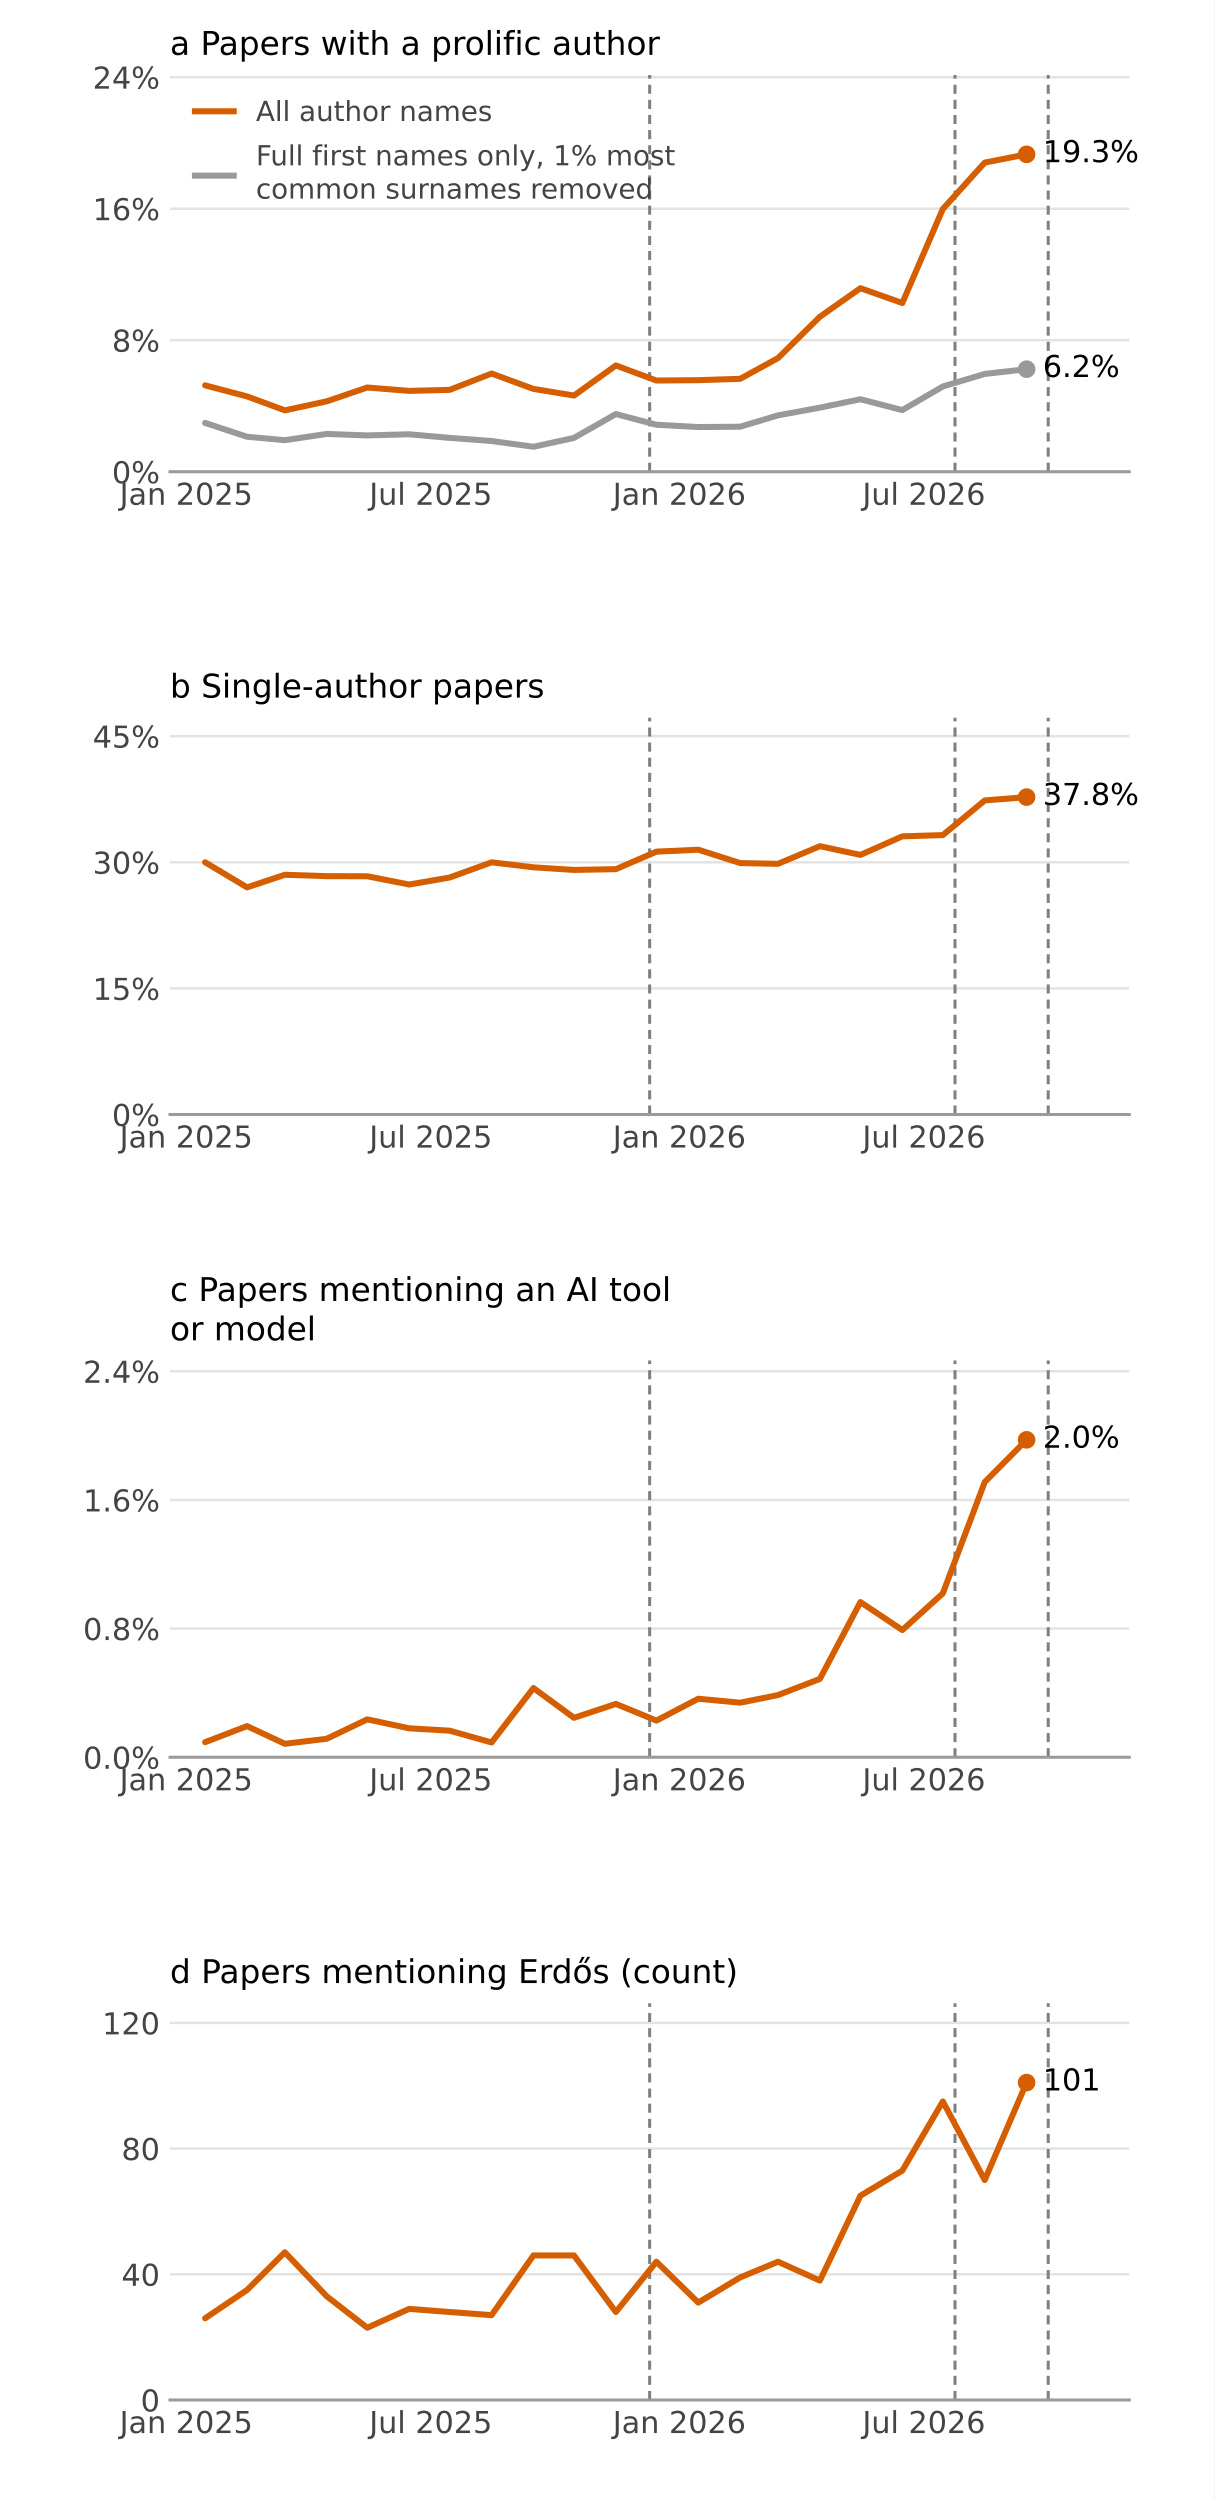
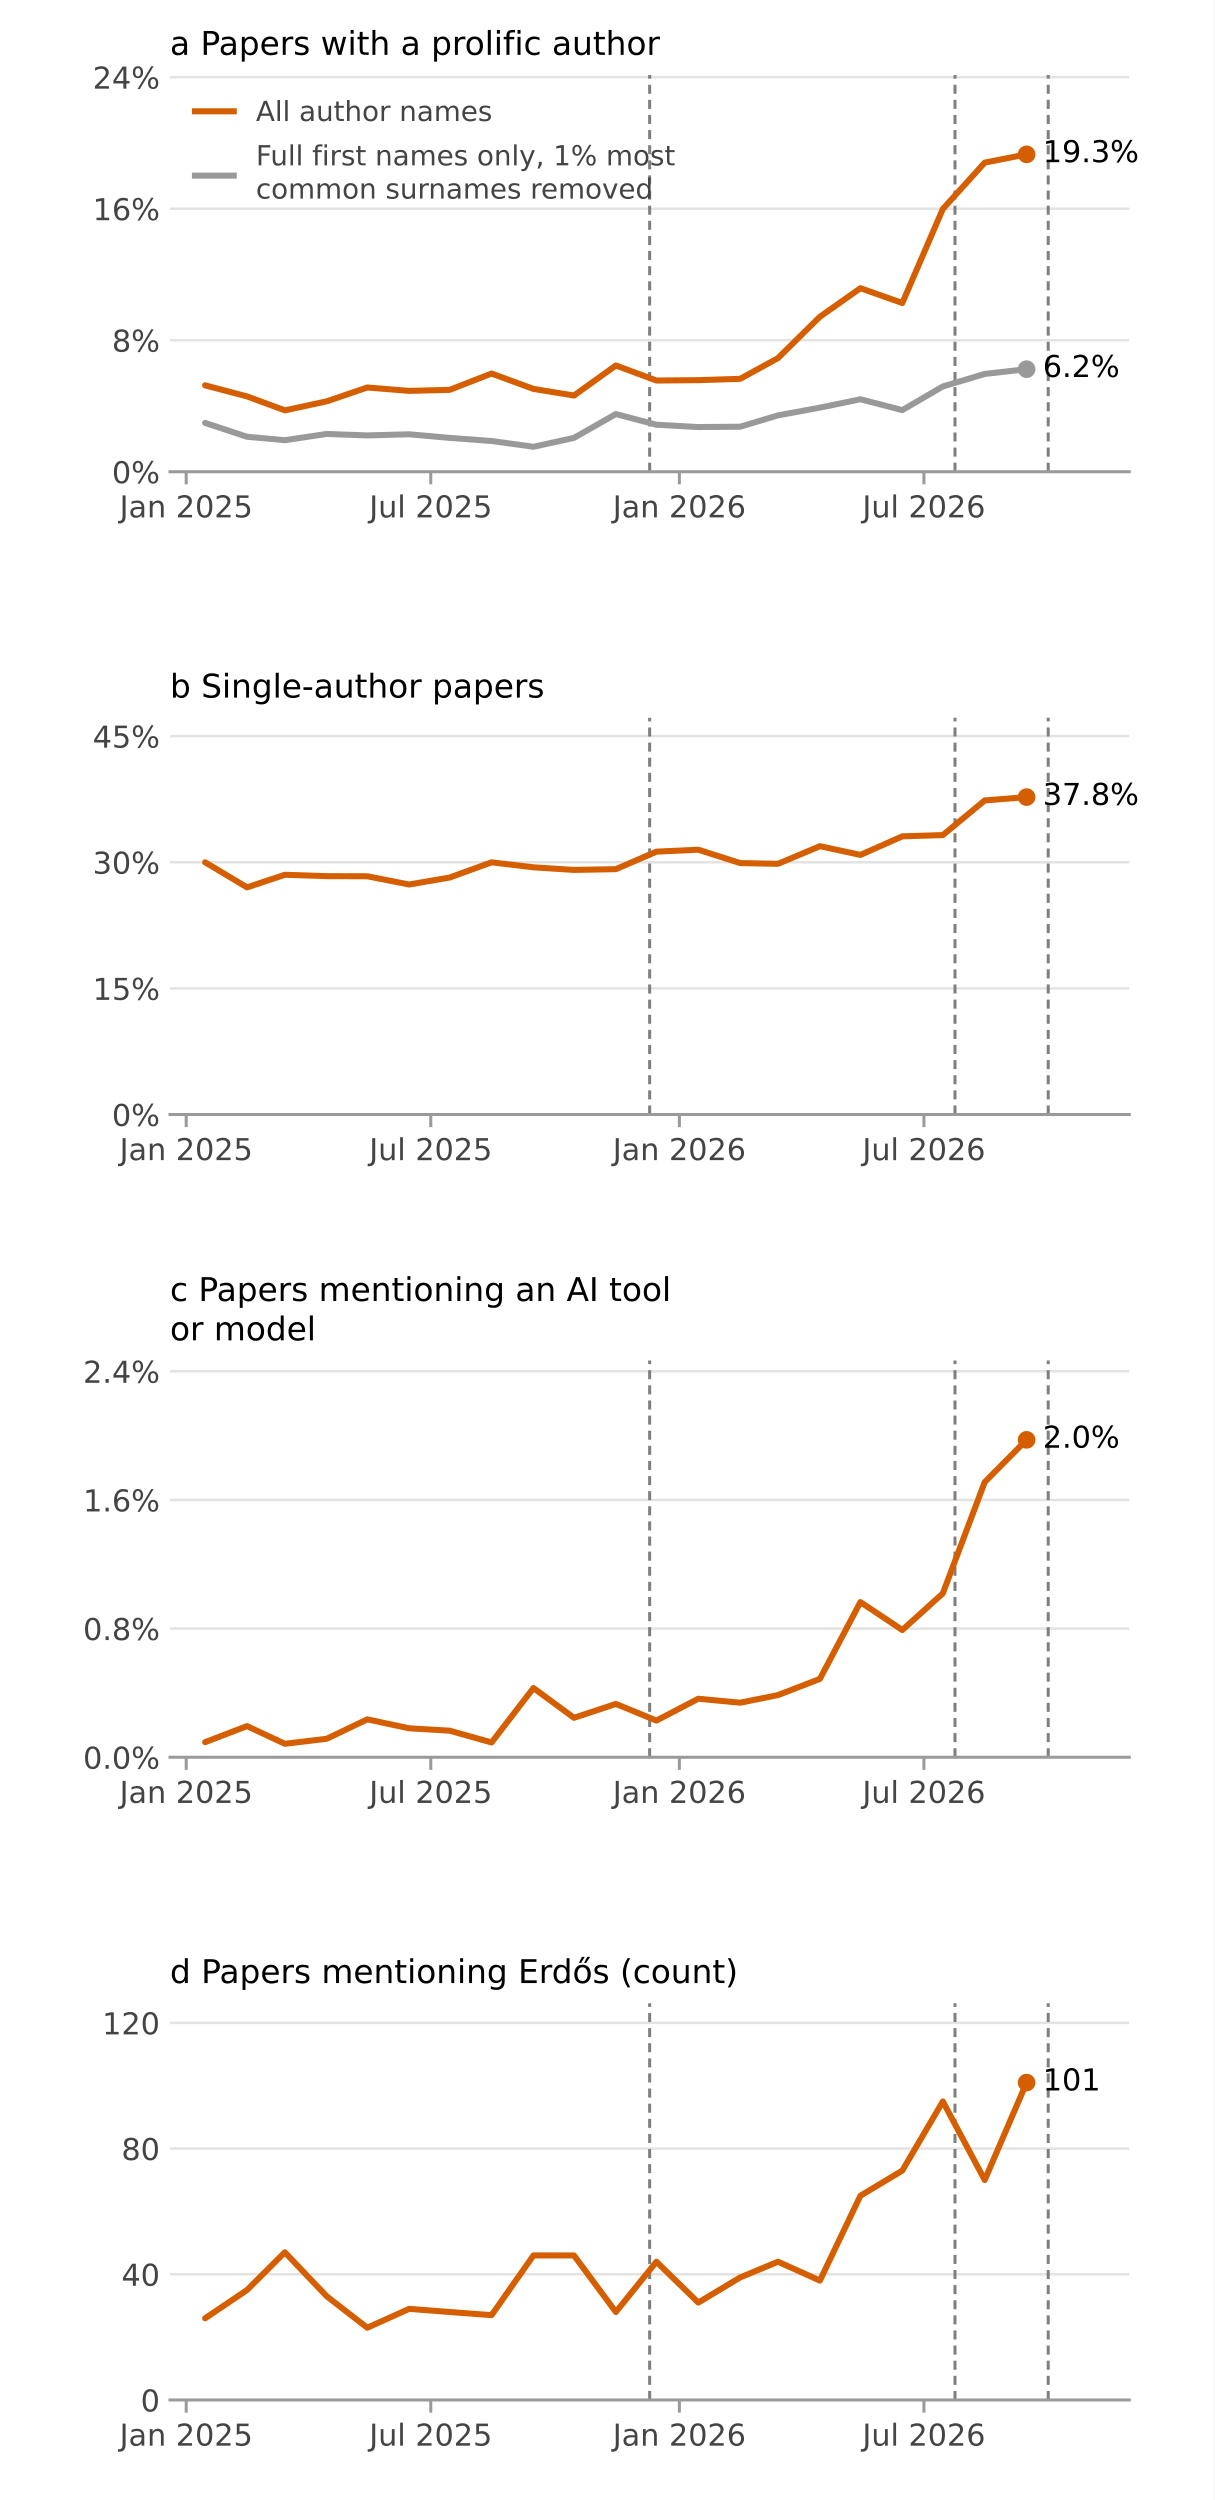
<svg xmlns="http://www.w3.org/2000/svg" xmlns:xlink="http://www.w3.org/1999/xlink" width="240.945pt" height="496.063pt" viewBox="0 0 240.945 496.063" version="1.1">
  <defs>
    <style type="text/css">*{stroke-linejoin: round; stroke-linecap: butt}</style>
  </defs>
  <g id="figure_1">
    <g id="patch_1">
      <path d="M 0 496.063  L 240.945 496.063  L 240.945 0  L 0 0  z " style="fill: #ffffff" />
    </g>
    <g id="axes_1">
      <g id="patch_2">
        <path d="M 33.732 93.609  L 224.079 93.609  L 224.079 14.882  L 33.732 14.882  z " style="fill: #ffffff" />
      </g>
      <g id="matplotlib.axis_1">
        <g id="xtick_1">
-           <g id="line2d_1" />
+           <g id="line2d_1">
+             <defs>
+               <path id="mb3cdf3fac0" d="M 0 0  L 0 2.5  " style="stroke: #9a9a9a; stroke-width: 0.6" />
+             </defs>
+             <g>
+               <use xlink:href="#mb3cdf3fac0" x="36.949" y="93.609" style="fill: #9a9a9a; stroke: #9a9a9a; stroke-width: 0.6" />
+             </g>
+           </g>
          <g id="text_1">
-             <text style="font-size: 6px; font-family: 'DejaVu Sans'; text-anchor: middle; fill: #444444" x="36.949" y="100.167" transform="rotate(-0 36.94941 100.1672)">Jan 2025</text>
+             <text style="font-size: 6px; font-family: 'DejaVu Sans'; text-anchor: middle; fill: #444444" x="36.949" y="102.667" transform="rotate(-0 36.94941 102.6672)">Jan 2025</text>
          </g>
        </g>
        <g id="xtick_2">
-           <g id="line2d_2" />
+           <g id="line2d_2">
+             <g>
+               <use xlink:href="#mb3cdf3fac0" x="85.474" y="93.609" style="fill: #9a9a9a; stroke: #9a9a9a; stroke-width: 0.6" />
+             </g>
+           </g>
          <g id="text_2">
-             <text style="font-size: 6px; font-family: 'DejaVu Sans'; text-anchor: middle; fill: #444444" x="85.474" y="100.168" transform="rotate(-0 85.47435 100.1677)">Jul 2025</text>
+             <text style="font-size: 6px; font-family: 'DejaVu Sans'; text-anchor: middle; fill: #444444" x="85.474" y="102.668" transform="rotate(-0 85.47435 102.6677)">Jul 2025</text>
          </g>
        </g>
        <g id="xtick_3">
-           <g id="line2d_3" />
+           <g id="line2d_3">
+             <g>
+               <use xlink:href="#mb3cdf3fac0" x="134.804" y="93.609" style="fill: #9a9a9a; stroke: #9a9a9a; stroke-width: 0.6" />
+             </g>
+           </g>
          <g id="text_3">
-             <text style="font-size: 6px; font-family: 'DejaVu Sans'; text-anchor: middle; fill: #444444" x="134.804" y="100.167" transform="rotate(-0 134.8036 100.1672)">Jan 2026</text>
+             <text style="font-size: 6px; font-family: 'DejaVu Sans'; text-anchor: middle; fill: #444444" x="134.804" y="102.667" transform="rotate(-0 134.8036 102.6672)">Jan 2026</text>
          </g>
        </g>
        <g id="xtick_4">
-           <g id="line2d_4" />
+           <g id="line2d_4">
+             <g>
+               <use xlink:href="#mb3cdf3fac0" x="183.329" y="93.609" style="fill: #9a9a9a; stroke: #9a9a9a; stroke-width: 0.6" />
+             </g>
+           </g>
          <g id="text_4">
-             <text style="font-size: 6px; font-family: 'DejaVu Sans'; text-anchor: middle; fill: #444444" x="183.329" y="100.168" transform="rotate(-0 183.3285 100.1677)">Jul 2026</text>
+             <text style="font-size: 6px; font-family: 'DejaVu Sans'; text-anchor: middle; fill: #444444" x="183.329" y="102.668" transform="rotate(-0 183.3285 102.6677)">Jul 2026</text>
          </g>
        </g>
      </g>
      <g id="matplotlib.axis_2">
        <g id="ytick_1">
          <g id="line2d_5">
-             <path d="M 33.732 93.609  L 224.079 93.609  " clip-path="url(#p99b14e785d)" style="fill: none; stroke: #e3e3e3; stroke-width: 0.5; stroke-linecap: square" />
+             <path d="M 33.732 93.609  L 224.079 93.609  " clip-path="url(#p785593cf96)" style="fill: none; stroke: #e3e3e3; stroke-width: 0.5; stroke-linecap: square" />
          </g>
          <g id="line2d_6" />
          <g id="text_5">
            <text style="font-size: 6px; font-family: 'DejaVu Sans'; text-anchor: end; fill: #444444" x="31.732" y="95.888" transform="rotate(-0 31.73228 95.88791)">0%</text>
          </g>
        </g>
        <g id="ytick_2">
          <g id="line2d_7">
-             <path d="M 33.732 67.511  L 224.079 67.511  " clip-path="url(#p99b14e785d)" style="fill: none; stroke: #e3e3e3; stroke-width: 0.5; stroke-linecap: square" />
+             <path d="M 33.732 67.511  L 224.079 67.511  " clip-path="url(#p785593cf96)" style="fill: none; stroke: #e3e3e3; stroke-width: 0.5; stroke-linecap: square" />
          </g>
          <g id="line2d_8" />
          <g id="text_6">
            <text style="font-size: 6px; font-family: 'DejaVu Sans'; text-anchor: end; fill: #444444" x="31.732" y="69.79" transform="rotate(-0 31.73228 69.79005)">8%</text>
          </g>
        </g>
        <g id="ytick_3">
          <g id="line2d_9">
-             <path d="M 33.732 41.413  L 224.079 41.413  " clip-path="url(#p99b14e785d)" style="fill: none; stroke: #e3e3e3; stroke-width: 0.5; stroke-linecap: square" />
+             <path d="M 33.732 41.413  L 224.079 41.413  " clip-path="url(#p785593cf96)" style="fill: none; stroke: #e3e3e3; stroke-width: 0.5; stroke-linecap: square" />
          </g>
          <g id="line2d_10" />
          <g id="text_7">
            <text style="font-size: 6px; font-family: 'DejaVu Sans'; text-anchor: end; fill: #444444" x="31.732" y="43.692" transform="rotate(-0 31.73228 43.69219)">16%</text>
          </g>
        </g>
        <g id="ytick_4">
          <g id="line2d_11">
-             <path d="M 33.732 15.315  L 224.079 15.315  " clip-path="url(#p99b14e785d)" style="fill: none; stroke: #e3e3e3; stroke-width: 0.5; stroke-linecap: square" />
+             <path d="M 33.732 15.315  L 224.079 15.315  " clip-path="url(#p785593cf96)" style="fill: none; stroke: #e3e3e3; stroke-width: 0.5; stroke-linecap: square" />
          </g>
          <g id="line2d_12" />
          <g id="text_8">
            <text style="font-size: 6px; font-family: 'DejaVu Sans'; text-anchor: end; fill: #444444" x="31.732" y="17.594" transform="rotate(-0 31.73228 17.59433)">24%</text>
          </g>
        </g>
      </g>
      <g id="line2d_13">
-         <path d="M 128.906 93.609  L 128.906 14.882  " clip-path="url(#p99b14e785d)" style="fill: none; stroke-dasharray: 1.8,1.2; stroke-dashoffset: 0; stroke: #7f7f7f; stroke-width: 0.6" />
+         <path d="M 128.906 93.609  L 128.906 14.882  " clip-path="url(#p785593cf96)" style="fill: none; stroke-dasharray: 1.8,1.2; stroke-dashoffset: 0; stroke: #7f7f7f; stroke-width: 0.6" />
      </g>
      <g id="line2d_14">
-         <path d="M 189.495 93.609  L 189.495 14.882  " clip-path="url(#p99b14e785d)" style="fill: none; stroke-dasharray: 1.8,1.2; stroke-dashoffset: 0; stroke: #7f7f7f; stroke-width: 0.6" />
+         <path d="M 189.495 93.609  L 189.495 14.882  " clip-path="url(#p785593cf96)" style="fill: none; stroke-dasharray: 1.8,1.2; stroke-dashoffset: 0; stroke: #7f7f7f; stroke-width: 0.6" />
      </g>
      <g id="line2d_15">
-         <path d="M 207.993 93.609  L 207.993 14.882  " clip-path="url(#p99b14e785d)" style="fill: none; stroke-dasharray: 1.8,1.2; stroke-dashoffset: 0; stroke: #7f7f7f; stroke-width: 0.6" />
+         <path d="M 207.993 93.609  L 207.993 14.882  " clip-path="url(#p785593cf96)" style="fill: none; stroke-dasharray: 1.8,1.2; stroke-dashoffset: 0; stroke: #7f7f7f; stroke-width: 0.6" />
      </g>
      <g id="patch_3">
        <path d="M 33.732 93.609  L 224.079 93.609  " style="fill: none; stroke: #9a9a9a; stroke-width: 0.6; stroke-linejoin: miter; stroke-linecap: square" />
      </g>
      <g id="line2d_16">
-         <path d="M 40.703 76.466  L 49.014 78.656  L 56.52 81.425  L 64.831 79.633  L 72.874 76.889  L 81.185 77.562  L 89.228 77.356  L 97.539 74.119  L 105.849 77.169  L 113.892 78.486  L 122.203 72.515  L 130.246 75.508  L 138.557 75.434  L 146.868 75.168  L 154.374 71.054  L 162.685 62.854  L 170.728 57.187  L 179.039 60.126  L 187.082 41.465  L 195.393 32.266  L 203.704 30.627  " clip-path="url(#p99b14e785d)" style="fill: none; stroke: #d55e00; stroke-width: 1.2; stroke-linecap: round" />
+         <path d="M 40.703 76.466  L 49.014 78.656  L 56.52 81.425  L 64.831 79.633  L 72.874 76.889  L 81.185 77.562  L 89.228 77.356  L 97.539 74.119  L 105.849 77.169  L 113.892 78.486  L 122.203 72.515  L 130.246 75.508  L 138.557 75.434  L 146.868 75.168  L 154.374 71.054  L 162.685 62.854  L 170.728 57.187  L 179.039 60.126  L 187.082 41.465  L 195.393 32.266  L 203.704 30.627  " clip-path="url(#p785593cf96)" style="fill: none; stroke: #d55e00; stroke-width: 1.2; stroke-linecap: round" />
      </g>
      <g id="text_9">
        <text style="font-size: 6px; font-family: 'DejaVu Sans'; text-anchor: start" x="206.921" y="32.186" transform="rotate(-0 206.9207 32.18583)">19.3%</text>
      </g>
      <g id="line2d_17">
-         <path d="M 40.703 83.92  L 49.014 86.66  L 56.52 87.345  L 64.831 86.105  L 72.874 86.399  L 81.185 86.171  L 89.228 86.888  L 97.539 87.508  L 105.849 88.65  L 113.892 86.888  L 122.203 82.158  L 130.246 84.279  L 138.557 84.735  L 146.868 84.67  L 154.374 82.419  L 162.685 80.886  L 170.728 79.222  L 179.039 81.375  L 187.082 76.678  L 195.393 74.198  L 203.704 73.252  " clip-path="url(#p99b14e785d)" style="fill: none; stroke: #999999; stroke-width: 1.2; stroke-linecap: round" />
+         <path d="M 40.703 83.92  L 49.014 86.66  L 56.52 87.345  L 64.831 86.105  L 72.874 86.399  L 81.185 86.171  L 89.228 86.888  L 97.539 87.508  L 105.849 88.65  L 113.892 86.888  L 122.203 82.158  L 130.246 84.279  L 138.557 84.735  L 146.868 84.67  L 154.374 82.419  L 162.685 80.886  L 170.728 79.222  L 179.039 81.375  L 187.082 76.678  L 195.393 74.198  L 203.704 73.252  " clip-path="url(#p785593cf96)" style="fill: none; stroke: #999999; stroke-width: 1.2; stroke-linecap: round" />
      </g>
      <g id="text_10">
        <text style="font-size: 6px; font-family: 'DejaVu Sans'; text-anchor: start" x="206.921" y="74.811" transform="rotate(-0 206.9207 74.81087)">6.2%</text>
      </g>
      <g id="text_11">
        <text style="font-size: 6.5px; font-family: 'DejaVu Sans'; text-anchor: start" x="33.732" y="10.882" transform="rotate(-0 33.73228 10.88189)">a   Papers with a prolific author</text>
      </g>
      <g id="line2d_18">
        <defs>
-           <path id="m4e57330a16" d="M 0 1.25  C 0.332 1.25 0.649 1.118 0.884 0.884  C 1.118 0.649 1.25 0.332 1.25 0  C 1.25 -0.332 1.118 -0.649 0.884 -0.884  C 0.649 -1.118 0.332 -1.25 0 -1.25  C -0.332 -1.25 -0.649 -1.118 -0.884 -0.884  C -1.118 -0.649 -1.25 -0.332 -1.25 0  C -1.25 0.332 -1.118 0.649 -0.884 0.884  C -0.649 1.118 -0.332 1.25 0 1.25  z " style="stroke: #d55e00" />
+           <path id="mb6d69a0610" d="M 0 1.25  C 0.332 1.25 0.649 1.118 0.884 0.884  C 1.118 0.649 1.25 0.332 1.25 0  C 1.25 -0.332 1.118 -0.649 0.884 -0.884  C 0.649 -1.118 0.332 -1.25 0 -1.25  C -0.332 -1.25 -0.649 -1.118 -0.884 -0.884  C -1.118 -0.649 -1.25 -0.332 -1.25 0  C -1.25 0.332 -1.118 0.649 -0.884 0.884  C -0.649 1.118 -0.332 1.25 0 1.25  z " style="stroke: #d55e00" />
        </defs>
-         <g clip-path="url(#p99b14e785d)">
-           <use xlink:href="#m4e57330a16" x="203.704" y="30.627" style="fill: #d55e00; stroke: #d55e00" />
+         <g clip-path="url(#p785593cf96)">
+           <use xlink:href="#mb6d69a0610" x="203.704" y="30.627" style="fill: #d55e00; stroke: #d55e00" />
        </g>
      </g>
      <g id="line2d_19">
        <defs>
-           <path id="mef96675582" d="M 0 1.25  C 0.332 1.25 0.649 1.118 0.884 0.884  C 1.118 0.649 1.25 0.332 1.25 0  C 1.25 -0.332 1.118 -0.649 0.884 -0.884  C 0.649 -1.118 0.332 -1.25 0 -1.25  C -0.332 -1.25 -0.649 -1.118 -0.884 -0.884  C -1.118 -0.649 -1.25 -0.332 -1.25 0  C -1.25 0.332 -1.118 0.649 -0.884 0.884  C -0.649 1.118 -0.332 1.25 0 1.25  z " style="stroke: #999999" />
+           <path id="me160cb1b22" d="M 0 1.25  C 0.332 1.25 0.649 1.118 0.884 0.884  C 1.118 0.649 1.25 0.332 1.25 0  C 1.25 -0.332 1.118 -0.649 0.884 -0.884  C 0.649 -1.118 0.332 -1.25 0 -1.25  C -0.332 -1.25 -0.649 -1.118 -0.884 -0.884  C -1.118 -0.649 -1.25 -0.332 -1.25 0  C -1.25 0.332 -1.118 0.649 -0.884 0.884  C -0.649 1.118 -0.332 1.25 0 1.25  z " style="stroke: #999999" />
        </defs>
-         <g clip-path="url(#p99b14e785d)">
-           <use xlink:href="#mef96675582" x="203.704" y="73.252" style="fill: #999999; stroke: #999999" />
+         <g clip-path="url(#p785593cf96)">
+           <use xlink:href="#me160cb1b22" x="203.704" y="73.252" style="fill: #999999; stroke: #999999" />
        </g>
      </g>
      <g id="legend_1">
        <g id="line2d_20">
          <path d="M 38.682 22.086  L 42.532 22.086  L 46.382 22.086  " style="fill: none; stroke: #d55e00; stroke-width: 1.2; stroke-linecap: square" />
        </g>
        <g id="text_12">
          <text style="font-size: 5.5px; font-family: 'DejaVu Sans'; text-anchor: start; fill: #444444" x="50.782" y="24.011" transform="rotate(-0 50.78228 24.01103)">All author names</text>
        </g>
        <g id="line2d_21">
          <path d="M 38.682 34.848  L 42.532 34.848  L 46.382 34.848  " style="fill: none; stroke: #999999; stroke-width: 1.2; stroke-linecap: square" />
        </g>
        <g id="text_13">
          <text style="font-size: 5.5px; font-family: 'DejaVu Sans'; fill: #444444" transform="translate(50.78228 32.812)">Full first names only, 1% most</text>
          <text style="font-size: 5.5px; font-family: 'DejaVu Sans'; fill: #444444" transform="translate(50.78228 39.4135)">common surnames removed</text>
        </g>
      </g>
    </g>
    <g id="axes_2">
      <g id="patch_4">
        <path d="M 33.732 221.146  L 224.079 221.146  L 224.079 142.419  L 33.732 142.419  z " style="fill: #ffffff" />
      </g>
      <g id="matplotlib.axis_3">
        <g id="xtick_5">
-           <g id="line2d_22" />
+           <g id="line2d_22">
+             <g>
+               <use xlink:href="#mb3cdf3fac0" x="36.949" y="221.146" style="fill: #9a9a9a; stroke: #9a9a9a; stroke-width: 0.6" />
+             </g>
+           </g>
          <g id="text_14">
-             <text style="font-size: 6px; font-family: 'DejaVu Sans'; text-anchor: middle; fill: #444444" x="36.949" y="227.704" transform="rotate(-0 36.94941 227.7045)">Jan 2025</text>
+             <text style="font-size: 6px; font-family: 'DejaVu Sans'; text-anchor: middle; fill: #444444" x="36.949" y="230.204" transform="rotate(-0 36.94941 230.2045)">Jan 2025</text>
          </g>
        </g>
        <g id="xtick_6">
-           <g id="line2d_23" />
+           <g id="line2d_23">
+             <g>
+               <use xlink:href="#mb3cdf3fac0" x="85.474" y="221.146" style="fill: #9a9a9a; stroke: #9a9a9a; stroke-width: 0.6" />
+             </g>
+           </g>
          <g id="text_15">
-             <text style="font-size: 6px; font-family: 'DejaVu Sans'; text-anchor: middle; fill: #444444" x="85.474" y="227.705" transform="rotate(-0 85.47435 227.705)">Jul 2025</text>
+             <text style="font-size: 6px; font-family: 'DejaVu Sans'; text-anchor: middle; fill: #444444" x="85.474" y="230.205" transform="rotate(-0 85.47435 230.205)">Jul 2025</text>
          </g>
        </g>
        <g id="xtick_7">
-           <g id="line2d_24" />
+           <g id="line2d_24">
+             <g>
+               <use xlink:href="#mb3cdf3fac0" x="134.804" y="221.146" style="fill: #9a9a9a; stroke: #9a9a9a; stroke-width: 0.6" />
+             </g>
+           </g>
          <g id="text_16">
-             <text style="font-size: 6px; font-family: 'DejaVu Sans'; text-anchor: middle; fill: #444444" x="134.804" y="227.704" transform="rotate(-0 134.8036 227.7045)">Jan 2026</text>
+             <text style="font-size: 6px; font-family: 'DejaVu Sans'; text-anchor: middle; fill: #444444" x="134.804" y="230.204" transform="rotate(-0 134.8036 230.2045)">Jan 2026</text>
          </g>
        </g>
        <g id="xtick_8">
-           <g id="line2d_25" />
+           <g id="line2d_25">
+             <g>
+               <use xlink:href="#mb3cdf3fac0" x="183.329" y="221.146" style="fill: #9a9a9a; stroke: #9a9a9a; stroke-width: 0.6" />
+             </g>
+           </g>
          <g id="text_17">
-             <text style="font-size: 6px; font-family: 'DejaVu Sans'; text-anchor: middle; fill: #444444" x="183.329" y="227.705" transform="rotate(-0 183.3285 227.705)">Jul 2026</text>
+             <text style="font-size: 6px; font-family: 'DejaVu Sans'; text-anchor: middle; fill: #444444" x="183.329" y="230.205" transform="rotate(-0 183.3285 230.205)">Jul 2026</text>
          </g>
        </g>
      </g>
      <g id="matplotlib.axis_4">
        <g id="ytick_5">
          <g id="line2d_26">
-             <path d="M 33.732 221.146  L 224.079 221.146  " clip-path="url(#p6d1ce6cab7)" style="fill: none; stroke: #e3e3e3; stroke-width: 0.5; stroke-linecap: square" />
+             <path d="M 33.732 221.146  L 224.079 221.146  " clip-path="url(#p6d677541cf)" style="fill: none; stroke: #e3e3e3; stroke-width: 0.5; stroke-linecap: square" />
          </g>
          <g id="line2d_27" />
          <g id="text_18">
            <text style="font-size: 6px; font-family: 'DejaVu Sans'; text-anchor: end; fill: #444444" x="31.732" y="223.425" transform="rotate(-0 31.73228 223.4252)">0%</text>
          </g>
        </g>
        <g id="ytick_6">
          <g id="line2d_28">
-             <path d="M 33.732 196.121  L 224.079 196.121  " clip-path="url(#p6d1ce6cab7)" style="fill: none; stroke: #e3e3e3; stroke-width: 0.5; stroke-linecap: square" />
+             <path d="M 33.732 196.121  L 224.079 196.121  " clip-path="url(#p6d677541cf)" style="fill: none; stroke: #e3e3e3; stroke-width: 0.5; stroke-linecap: square" />
          </g>
          <g id="line2d_29" />
          <g id="text_19">
            <text style="font-size: 6px; font-family: 'DejaVu Sans'; text-anchor: end; fill: #444444" x="31.732" y="198.4" transform="rotate(-0 31.73228 198.4003)">15%</text>
          </g>
        </g>
        <g id="ytick_7">
          <g id="line2d_30">
-             <path d="M 33.732 171.096  L 224.079 171.096  " clip-path="url(#p6d1ce6cab7)" style="fill: none; stroke: #e3e3e3; stroke-width: 0.5; stroke-linecap: square" />
+             <path d="M 33.732 171.096  L 224.079 171.096  " clip-path="url(#p6d677541cf)" style="fill: none; stroke: #e3e3e3; stroke-width: 0.5; stroke-linecap: square" />
          </g>
          <g id="line2d_31" />
          <g id="text_20">
            <text style="font-size: 6px; font-family: 'DejaVu Sans'; text-anchor: end; fill: #444444" x="31.732" y="173.375" transform="rotate(-0 31.73228 173.3754)">30%</text>
          </g>
        </g>
        <g id="ytick_8">
          <g id="line2d_32">
-             <path d="M 33.732 146.071  L 224.079 146.071  " clip-path="url(#p6d1ce6cab7)" style="fill: none; stroke: #e3e3e3; stroke-width: 0.5; stroke-linecap: square" />
+             <path d="M 33.732 146.071  L 224.079 146.071  " clip-path="url(#p6d677541cf)" style="fill: none; stroke: #e3e3e3; stroke-width: 0.5; stroke-linecap: square" />
          </g>
          <g id="line2d_33" />
          <g id="text_21">
            <text style="font-size: 6px; font-family: 'DejaVu Sans'; text-anchor: end; fill: #444444" x="31.732" y="148.35" transform="rotate(-0 31.73228 148.3504)">45%</text>
          </g>
        </g>
      </g>
      <g id="line2d_34">
-         <path d="M 128.906 221.146  L 128.906 142.419  " clip-path="url(#p6d1ce6cab7)" style="fill: none; stroke-dasharray: 1.8,1.2; stroke-dashoffset: 0; stroke: #7f7f7f; stroke-width: 0.6" />
+         <path d="M 128.906 221.146  L 128.906 142.419  " clip-path="url(#p6d677541cf)" style="fill: none; stroke-dasharray: 1.8,1.2; stroke-dashoffset: 0; stroke: #7f7f7f; stroke-width: 0.6" />
      </g>
      <g id="line2d_35">
-         <path d="M 189.495 221.146  L 189.495 142.419  " clip-path="url(#p6d1ce6cab7)" style="fill: none; stroke-dasharray: 1.8,1.2; stroke-dashoffset: 0; stroke: #7f7f7f; stroke-width: 0.6" />
+         <path d="M 189.495 221.146  L 189.495 142.419  " clip-path="url(#p6d677541cf)" style="fill: none; stroke-dasharray: 1.8,1.2; stroke-dashoffset: 0; stroke: #7f7f7f; stroke-width: 0.6" />
      </g>
      <g id="line2d_36">
-         <path d="M 207.993 221.146  L 207.993 142.419  " clip-path="url(#p6d1ce6cab7)" style="fill: none; stroke-dasharray: 1.8,1.2; stroke-dashoffset: 0; stroke: #7f7f7f; stroke-width: 0.6" />
+         <path d="M 207.993 221.146  L 207.993 142.419  " clip-path="url(#p6d677541cf)" style="fill: none; stroke-dasharray: 1.8,1.2; stroke-dashoffset: 0; stroke: #7f7f7f; stroke-width: 0.6" />
      </g>
      <g id="patch_5">
        <path d="M 33.732 221.146  L 224.079 221.146  " style="fill: none; stroke: #9a9a9a; stroke-width: 0.6; stroke-linejoin: miter; stroke-linecap: square" />
      </g>
      <g id="line2d_37">
-         <path d="M 40.703 171.101  L 49.014 176.072  L 56.52 173.579  L 64.831 173.849  L 72.874 173.873  L 81.185 175.51  L 89.228 174.122  L 97.539 171.106  L 105.849 172.097  L 113.892 172.614  L 122.203 172.465  L 130.246 168.987  L 138.557 168.602  L 146.868 171.256  L 154.374 171.403  L 162.685 167.906  L 170.728 169.636  L 179.039 165.952  L 187.082 165.703  L 195.393 158.827  L 203.704 158.165  " clip-path="url(#p6d1ce6cab7)" style="fill: none; stroke: #d55e00; stroke-width: 1.2; stroke-linecap: round" />
+         <path d="M 40.703 171.101  L 49.014 176.072  L 56.52 173.579  L 64.831 173.849  L 72.874 173.873  L 81.185 175.51  L 89.228 174.122  L 97.539 171.106  L 105.849 172.097  L 113.892 172.614  L 122.203 172.465  L 130.246 168.987  L 138.557 168.602  L 146.868 171.256  L 154.374 171.403  L 162.685 167.906  L 170.728 169.636  L 179.039 165.952  L 187.082 165.703  L 195.393 158.827  L 203.704 158.165  " clip-path="url(#p6d677541cf)" style="fill: none; stroke: #d55e00; stroke-width: 1.2; stroke-linecap: round" />
      </g>
      <g id="text_22">
        <text style="font-size: 6px; font-family: 'DejaVu Sans'; text-anchor: start" x="206.921" y="159.723" transform="rotate(-0 206.9207 159.7231)">37.8%</text>
      </g>
      <g id="text_23">
        <text style="font-size: 6.5px; font-family: 'DejaVu Sans'; text-anchor: start" x="33.732" y="138.419" transform="rotate(-0 33.73228 138.4192)">b   Single-author papers</text>
      </g>
      <g id="line2d_38">
-         <g clip-path="url(#p6d1ce6cab7)">
-           <use xlink:href="#m4e57330a16" x="203.704" y="158.165" style="fill: #d55e00; stroke: #d55e00" />
+         <g clip-path="url(#p6d677541cf)">
+           <use xlink:href="#mb6d69a0610" x="203.704" y="158.165" style="fill: #d55e00; stroke: #d55e00" />
        </g>
      </g>
    </g>
    <g id="axes_3">
      <g id="patch_6">
        <path d="M 33.732 348.683  L 224.079 348.683  L 224.079 269.956  L 33.732 269.956  z " style="fill: #ffffff" />
      </g>
      <g id="matplotlib.axis_5">
        <g id="xtick_9">
-           <g id="line2d_39" />
+           <g id="line2d_39">
+             <g>
+               <use xlink:href="#mb3cdf3fac0" x="36.949" y="348.683" style="fill: #9a9a9a; stroke: #9a9a9a; stroke-width: 0.6" />
+             </g>
+           </g>
          <g id="text_24">
-             <text style="font-size: 6px; font-family: 'DejaVu Sans'; text-anchor: middle; fill: #444444" x="36.949" y="355.242" transform="rotate(-0 36.94941 355.2418)">Jan 2025</text>
+             <text style="font-size: 6px; font-family: 'DejaVu Sans'; text-anchor: middle; fill: #444444" x="36.949" y="357.742" transform="rotate(-0 36.94941 357.7418)">Jan 2025</text>
          </g>
        </g>
        <g id="xtick_10">
-           <g id="line2d_40" />
+           <g id="line2d_40">
+             <g>
+               <use xlink:href="#mb3cdf3fac0" x="85.474" y="348.683" style="fill: #9a9a9a; stroke: #9a9a9a; stroke-width: 0.6" />
+             </g>
+           </g>
          <g id="text_25">
-             <text style="font-size: 6px; font-family: 'DejaVu Sans'; text-anchor: middle; fill: #444444" x="85.474" y="355.242" transform="rotate(-0 85.47435 355.2422)">Jul 2025</text>
+             <text style="font-size: 6px; font-family: 'DejaVu Sans'; text-anchor: middle; fill: #444444" x="85.474" y="357.742" transform="rotate(-0 85.47435 357.7422)">Jul 2025</text>
          </g>
        </g>
        <g id="xtick_11">
-           <g id="line2d_41" />
+           <g id="line2d_41">
+             <g>
+               <use xlink:href="#mb3cdf3fac0" x="134.804" y="348.683" style="fill: #9a9a9a; stroke: #9a9a9a; stroke-width: 0.6" />
+             </g>
+           </g>
          <g id="text_26">
-             <text style="font-size: 6px; font-family: 'DejaVu Sans'; text-anchor: middle; fill: #444444" x="134.804" y="355.242" transform="rotate(-0 134.8036 355.2418)">Jan 2026</text>
+             <text style="font-size: 6px; font-family: 'DejaVu Sans'; text-anchor: middle; fill: #444444" x="134.804" y="357.742" transform="rotate(-0 134.8036 357.7418)">Jan 2026</text>
          </g>
        </g>
        <g id="xtick_12">
-           <g id="line2d_42" />
+           <g id="line2d_42">
+             <g>
+               <use xlink:href="#mb3cdf3fac0" x="183.329" y="348.683" style="fill: #9a9a9a; stroke: #9a9a9a; stroke-width: 0.6" />
+             </g>
+           </g>
          <g id="text_27">
-             <text style="font-size: 6px; font-family: 'DejaVu Sans'; text-anchor: middle; fill: #444444" x="183.329" y="355.242" transform="rotate(-0 183.3285 355.2422)">Jul 2026</text>
+             <text style="font-size: 6px; font-family: 'DejaVu Sans'; text-anchor: middle; fill: #444444" x="183.329" y="357.742" transform="rotate(-0 183.3285 357.7422)">Jul 2026</text>
          </g>
        </g>
      </g>
      <g id="matplotlib.axis_6">
        <g id="ytick_9">
          <g id="line2d_43">
-             <path d="M 33.732 348.683  L 224.079 348.683  " clip-path="url(#p2058f61114)" style="fill: none; stroke: #e3e3e3; stroke-width: 0.5; stroke-linecap: square" />
+             <path d="M 33.732 348.683  L 224.079 348.683  " clip-path="url(#p655298f41b)" style="fill: none; stroke: #e3e3e3; stroke-width: 0.5; stroke-linecap: square" />
          </g>
          <g id="line2d_44" />
          <g id="text_28">
            <text style="font-size: 6px; font-family: 'DejaVu Sans'; text-anchor: end; fill: #444444" x="31.732" y="350.962" transform="rotate(-0 31.73228 350.9625)">0.0%</text>
          </g>
        </g>
        <g id="ytick_10">
          <g id="line2d_45">
-             <path d="M 33.732 323.155  L 224.079 323.155  " clip-path="url(#p2058f61114)" style="fill: none; stroke: #e3e3e3; stroke-width: 0.5; stroke-linecap: square" />
+             <path d="M 33.732 323.155  L 224.079 323.155  " clip-path="url(#p655298f41b)" style="fill: none; stroke: #e3e3e3; stroke-width: 0.5; stroke-linecap: square" />
          </g>
          <g id="line2d_46" />
          <g id="text_29">
            <text style="font-size: 6px; font-family: 'DejaVu Sans'; text-anchor: end; fill: #444444" x="31.732" y="325.434" transform="rotate(-0 31.73228 325.434)">0.8%</text>
          </g>
        </g>
        <g id="ytick_11">
          <g id="line2d_47">
-             <path d="M 33.732 297.626  L 224.079 297.626  " clip-path="url(#p2058f61114)" style="fill: none; stroke: #e3e3e3; stroke-width: 0.5; stroke-linecap: square" />
+             <path d="M 33.732 297.626  L 224.079 297.626  " clip-path="url(#p655298f41b)" style="fill: none; stroke: #e3e3e3; stroke-width: 0.5; stroke-linecap: square" />
          </g>
          <g id="line2d_48" />
          <g id="text_30">
            <text style="font-size: 6px; font-family: 'DejaVu Sans'; text-anchor: end; fill: #444444" x="31.732" y="299.906" transform="rotate(-0 31.73228 299.9056)">1.6%</text>
          </g>
        </g>
        <g id="ytick_12">
          <g id="line2d_49">
-             <path d="M 33.732 272.098  L 224.079 272.098  " clip-path="url(#p2058f61114)" style="fill: none; stroke: #e3e3e3; stroke-width: 0.5; stroke-linecap: square" />
+             <path d="M 33.732 272.098  L 224.079 272.098  " clip-path="url(#p655298f41b)" style="fill: none; stroke: #e3e3e3; stroke-width: 0.5; stroke-linecap: square" />
          </g>
          <g id="line2d_50" />
          <g id="text_31">
            <text style="font-size: 6px; font-family: 'DejaVu Sans'; text-anchor: end; fill: #444444" x="31.732" y="274.377" transform="rotate(-0 31.73228 274.3771)">2.4%</text>
          </g>
        </g>
      </g>
      <g id="line2d_51">
-         <path d="M 128.906 348.683  L 128.906 269.956  " clip-path="url(#p2058f61114)" style="fill: none; stroke-dasharray: 1.8,1.2; stroke-dashoffset: 0; stroke: #7f7f7f; stroke-width: 0.6" />
+         <path d="M 128.906 348.683  L 128.906 269.956  " clip-path="url(#p655298f41b)" style="fill: none; stroke-dasharray: 1.8,1.2; stroke-dashoffset: 0; stroke: #7f7f7f; stroke-width: 0.6" />
      </g>
      <g id="line2d_52">
-         <path d="M 189.495 348.683  L 189.495 269.956  " clip-path="url(#p2058f61114)" style="fill: none; stroke-dasharray: 1.8,1.2; stroke-dashoffset: 0; stroke: #7f7f7f; stroke-width: 0.6" />
+         <path d="M 189.495 348.683  L 189.495 269.956  " clip-path="url(#p655298f41b)" style="fill: none; stroke-dasharray: 1.8,1.2; stroke-dashoffset: 0; stroke: #7f7f7f; stroke-width: 0.6" />
      </g>
      <g id="line2d_53">
-         <path d="M 207.993 348.683  L 207.993 269.956  " clip-path="url(#p2058f61114)" style="fill: none; stroke-dasharray: 1.8,1.2; stroke-dashoffset: 0; stroke: #7f7f7f; stroke-width: 0.6" />
+         <path d="M 207.993 348.683  L 207.993 269.956  " clip-path="url(#p655298f41b)" style="fill: none; stroke-dasharray: 1.8,1.2; stroke-dashoffset: 0; stroke: #7f7f7f; stroke-width: 0.6" />
      </g>
      <g id="patch_7">
        <path d="M 33.732 348.683  L 224.079 348.683  " style="fill: none; stroke: #9a9a9a; stroke-width: 0.6; stroke-linejoin: miter; stroke-linecap: square" />
      </g>
      <g id="line2d_54">
-         <path d="M 40.703 345.689  L 49.014 342.503  L 56.52 346.015  L 64.831 345.013  L 72.874 341.164  L 81.185 342.94  L 89.228 343.413  L 97.539 345.75  L 105.849 334.946  L 113.892 340.856  L 122.203 338.102  L 130.246 341.407  L 138.557 337.07  L 146.868 337.86  L 154.374 336.346  L 162.685 333.136  L 170.728 317.894  L 179.039 323.44  L 187.082 316.164  L 195.393 294.084  L 203.704 285.702  " clip-path="url(#p2058f61114)" style="fill: none; stroke: #d55e00; stroke-width: 1.2; stroke-linecap: round" />
+         <path d="M 40.703 345.689  L 49.014 342.503  L 56.52 346.015  L 64.831 345.013  L 72.874 341.164  L 81.185 342.94  L 89.228 343.413  L 97.539 345.75  L 105.849 334.946  L 113.892 340.856  L 122.203 338.102  L 130.246 341.407  L 138.557 337.07  L 146.868 337.86  L 154.374 336.346  L 162.685 333.136  L 170.728 317.894  L 179.039 323.44  L 187.082 316.164  L 195.393 294.084  L 203.704 285.702  " clip-path="url(#p655298f41b)" style="fill: none; stroke: #d55e00; stroke-width: 1.2; stroke-linecap: round" />
      </g>
      <g id="text_32">
        <text style="font-size: 6px; font-family: 'DejaVu Sans'; text-anchor: start" x="206.921" y="287.26" transform="rotate(-0 206.9207 287.2604)">2.0%</text>
      </g>
      <g id="text_33">
        <text style="font-size: 6.5px; font-family: 'DejaVu Sans'" transform="translate(33.73228 258.1547)">c   Papers mentioning an AI tool</text>
        <text style="font-size: 6.5px; font-family: 'DejaVu Sans'" transform="translate(33.73228 265.9565)">or model</text>
      </g>
      <g id="line2d_55">
-         <g clip-path="url(#p2058f61114)">
-           <use xlink:href="#m4e57330a16" x="203.704" y="285.702" style="fill: #d55e00; stroke: #d55e00" />
+         <g clip-path="url(#p655298f41b)">
+           <use xlink:href="#mb6d69a0610" x="203.704" y="285.702" style="fill: #d55e00; stroke: #d55e00" />
        </g>
      </g>
    </g>
    <g id="axes_4">
      <g id="patch_8">
        <path d="M 33.732 476.22  L 224.079 476.22  L 224.079 397.494  L 33.732 397.494  z " style="fill: #ffffff" />
      </g>
      <g id="matplotlib.axis_7">
        <g id="xtick_13">
-           <g id="line2d_56" />
+           <g id="line2d_56">
+             <g>
+               <use xlink:href="#mb3cdf3fac0" x="36.949" y="476.22" style="fill: #9a9a9a; stroke: #9a9a9a; stroke-width: 0.6" />
+             </g>
+           </g>
          <g id="text_34">
-             <text style="font-size: 6px; font-family: 'DejaVu Sans'; text-anchor: middle; fill: #444444" x="36.949" y="482.779" transform="rotate(-0 36.94941 482.7791)">Jan 2025</text>
+             <text style="font-size: 6px; font-family: 'DejaVu Sans'; text-anchor: middle; fill: #444444" x="36.949" y="485.279" transform="rotate(-0 36.94941 485.2791)">Jan 2025</text>
          </g>
        </g>
        <g id="xtick_14">
-           <g id="line2d_57" />
+           <g id="line2d_57">
+             <g>
+               <use xlink:href="#mb3cdf3fac0" x="85.474" y="476.22" style="fill: #9a9a9a; stroke: #9a9a9a; stroke-width: 0.6" />
+             </g>
+           </g>
          <g id="text_35">
-             <text style="font-size: 6px; font-family: 'DejaVu Sans'; text-anchor: middle; fill: #444444" x="85.474" y="482.78" transform="rotate(-0 85.47435 482.7795)">Jul 2025</text>
+             <text style="font-size: 6px; font-family: 'DejaVu Sans'; text-anchor: middle; fill: #444444" x="85.474" y="485.28" transform="rotate(-0 85.47435 485.2795)">Jul 2025</text>
          </g>
        </g>
        <g id="xtick_15">
-           <g id="line2d_58" />
+           <g id="line2d_58">
+             <g>
+               <use xlink:href="#mb3cdf3fac0" x="134.804" y="476.22" style="fill: #9a9a9a; stroke: #9a9a9a; stroke-width: 0.6" />
+             </g>
+           </g>
          <g id="text_36">
-             <text style="font-size: 6px; font-family: 'DejaVu Sans'; text-anchor: middle; fill: #444444" x="134.804" y="482.779" transform="rotate(-0 134.8036 482.7791)">Jan 2026</text>
+             <text style="font-size: 6px; font-family: 'DejaVu Sans'; text-anchor: middle; fill: #444444" x="134.804" y="485.279" transform="rotate(-0 134.8036 485.2791)">Jan 2026</text>
          </g>
        </g>
        <g id="xtick_16">
-           <g id="line2d_59" />
+           <g id="line2d_59">
+             <g>
+               <use xlink:href="#mb3cdf3fac0" x="183.329" y="476.22" style="fill: #9a9a9a; stroke: #9a9a9a; stroke-width: 0.6" />
+             </g>
+           </g>
          <g id="text_37">
-             <text style="font-size: 6px; font-family: 'DejaVu Sans'; text-anchor: middle; fill: #444444" x="183.329" y="482.78" transform="rotate(-0 183.3285 482.7795)">Jul 2026</text>
+             <text style="font-size: 6px; font-family: 'DejaVu Sans'; text-anchor: middle; fill: #444444" x="183.329" y="485.28" transform="rotate(-0 183.3285 485.2795)">Jul 2026</text>
          </g>
        </g>
      </g>
      <g id="matplotlib.axis_8">
        <g id="ytick_13">
          <g id="line2d_60">
-             <path d="M 33.732 476.22  L 224.079 476.22  " clip-path="url(#pd2ea3eb138)" style="fill: none; stroke: #e3e3e3; stroke-width: 0.5; stroke-linecap: square" />
+             <path d="M 33.732 476.22  L 224.079 476.22  " clip-path="url(#pff4a5e1451)" style="fill: none; stroke: #e3e3e3; stroke-width: 0.5; stroke-linecap: square" />
          </g>
          <g id="line2d_61" />
          <g id="text_38">
            <text style="font-size: 6px; font-family: 'DejaVu Sans'; text-anchor: end; fill: #444444" x="31.732" y="478.5" transform="rotate(-0 31.73228 478.4998)">0</text>
          </g>
        </g>
        <g id="ytick_14">
          <g id="line2d_62">
-             <path d="M 33.732 451.277  L 224.079 451.277  " clip-path="url(#pd2ea3eb138)" style="fill: none; stroke: #e3e3e3; stroke-width: 0.5; stroke-linecap: square" />
+             <path d="M 33.732 451.277  L 224.079 451.277  " clip-path="url(#pff4a5e1451)" style="fill: none; stroke: #e3e3e3; stroke-width: 0.5; stroke-linecap: square" />
          </g>
          <g id="line2d_63" />
          <g id="text_39">
            <text style="font-size: 6px; font-family: 'DejaVu Sans'; text-anchor: end; fill: #444444" x="31.732" y="453.557" transform="rotate(-0 31.73228 453.5566)">40</text>
          </g>
        </g>
        <g id="ytick_15">
          <g id="line2d_64">
-             <path d="M 33.732 426.334  L 224.079 426.334  " clip-path="url(#pd2ea3eb138)" style="fill: none; stroke: #e3e3e3; stroke-width: 0.5; stroke-linecap: square" />
+             <path d="M 33.732 426.334  L 224.079 426.334  " clip-path="url(#pff4a5e1451)" style="fill: none; stroke: #e3e3e3; stroke-width: 0.5; stroke-linecap: square" />
          </g>
          <g id="line2d_65" />
          <g id="text_40">
            <text style="font-size: 6px; font-family: 'DejaVu Sans'; text-anchor: end; fill: #444444" x="31.732" y="428.614" transform="rotate(-0 31.73228 428.6135)">80</text>
          </g>
        </g>
        <g id="ytick_16">
          <g id="line2d_66">
-             <path d="M 33.732 401.391  L 224.079 401.391  " clip-path="url(#pd2ea3eb138)" style="fill: none; stroke: #e3e3e3; stroke-width: 0.5; stroke-linecap: square" />
+             <path d="M 33.732 401.391  L 224.079 401.391  " clip-path="url(#pff4a5e1451)" style="fill: none; stroke: #e3e3e3; stroke-width: 0.5; stroke-linecap: square" />
          </g>
          <g id="line2d_67" />
          <g id="text_41">
            <text style="font-size: 6px; font-family: 'DejaVu Sans'; text-anchor: end; fill: #444444" x="31.732" y="403.67" transform="rotate(-0 31.73228 403.6704)">120</text>
          </g>
        </g>
      </g>
      <g id="line2d_68">
-         <path d="M 128.906 476.22  L 128.906 397.494  " clip-path="url(#pd2ea3eb138)" style="fill: none; stroke-dasharray: 1.8,1.2; stroke-dashoffset: 0; stroke: #7f7f7f; stroke-width: 0.6" />
+         <path d="M 128.906 476.22  L 128.906 397.494  " clip-path="url(#pff4a5e1451)" style="fill: none; stroke-dasharray: 1.8,1.2; stroke-dashoffset: 0; stroke: #7f7f7f; stroke-width: 0.6" />
      </g>
      <g id="line2d_69">
-         <path d="M 189.495 476.22  L 189.495 397.494  " clip-path="url(#pd2ea3eb138)" style="fill: none; stroke-dasharray: 1.8,1.2; stroke-dashoffset: 0; stroke: #7f7f7f; stroke-width: 0.6" />
+         <path d="M 189.495 476.22  L 189.495 397.494  " clip-path="url(#pff4a5e1451)" style="fill: none; stroke-dasharray: 1.8,1.2; stroke-dashoffset: 0; stroke: #7f7f7f; stroke-width: 0.6" />
      </g>
      <g id="line2d_70">
-         <path d="M 207.993 476.22  L 207.993 397.494  " clip-path="url(#pd2ea3eb138)" style="fill: none; stroke-dasharray: 1.8,1.2; stroke-dashoffset: 0; stroke: #7f7f7f; stroke-width: 0.6" />
+         <path d="M 207.993 476.22  L 207.993 397.494  " clip-path="url(#pff4a5e1451)" style="fill: none; stroke-dasharray: 1.8,1.2; stroke-dashoffset: 0; stroke: #7f7f7f; stroke-width: 0.6" />
      </g>
      <g id="patch_9">
        <path d="M 33.732 476.22  L 224.079 476.22  " style="fill: none; stroke: #9a9a9a; stroke-width: 0.6; stroke-linejoin: miter; stroke-linecap: square" />
      </g>
      <g id="line2d_71">
-         <path d="M 40.703 460.007  L 49.014 454.395  L 56.52 446.912  L 64.831 455.642  L 72.874 461.878  L 81.185 458.137  L 89.228 458.76  L 97.539 459.384  L 105.849 447.536  L 113.892 447.536  L 122.203 458.76  L 130.246 448.783  L 138.557 456.89  L 146.868 451.901  L 154.374 448.783  L 162.685 452.525  L 170.728 435.688  L 179.039 430.699  L 187.082 416.981  L 195.393 432.57  L 203.704 413.239  " clip-path="url(#pd2ea3eb138)" style="fill: none; stroke: #d55e00; stroke-width: 1.2; stroke-linecap: round" />
+         <path d="M 40.703 460.007  L 49.014 454.395  L 56.52 446.912  L 64.831 455.642  L 72.874 461.878  L 81.185 458.137  L 89.228 458.76  L 97.539 459.384  L 105.849 447.536  L 113.892 447.536  L 122.203 458.76  L 130.246 448.783  L 138.557 456.89  L 146.868 451.901  L 154.374 448.783  L 162.685 452.525  L 170.728 435.688  L 179.039 430.699  L 187.082 416.981  L 195.393 432.57  L 203.704 413.239  " clip-path="url(#pff4a5e1451)" style="fill: none; stroke: #d55e00; stroke-width: 1.2; stroke-linecap: round" />
      </g>
      <g id="text_42">
        <text style="font-size: 6px; font-family: 'DejaVu Sans'; text-anchor: start" x="206.921" y="414.798" transform="rotate(-0 206.9207 414.7977)">101</text>
      </g>
      <g id="text_43">
        <text style="font-size: 6.5px; font-family: 'DejaVu Sans'; text-anchor: start" x="33.732" y="393.494" transform="rotate(-0 33.73228 393.4938)">d   Papers mentioning Erdős (count)</text>
      </g>
      <g id="line2d_72">
-         <g clip-path="url(#pd2ea3eb138)">
-           <use xlink:href="#m4e57330a16" x="203.704" y="413.239" style="fill: #d55e00; stroke: #d55e00" />
+         <g clip-path="url(#pff4a5e1451)">
+           <use xlink:href="#mb6d69a0610" x="203.704" y="413.239" style="fill: #d55e00; stroke: #d55e00" />
        </g>
      </g>
    </g>
  </g>
  <defs>
-     <clipPath id="p99b14e785d">
+     <clipPath id="p785593cf96">
      <rect x="33.732" y="14.882" width="190.346" height="78.727" />
    </clipPath>
-     <clipPath id="p6d1ce6cab7">
+     <clipPath id="p6d677541cf">
      <rect x="33.732" y="142.419" width="190.346" height="78.727" />
    </clipPath>
-     <clipPath id="p2058f61114">
+     <clipPath id="p655298f41b">
      <rect x="33.732" y="269.956" width="190.346" height="78.727" />
    </clipPath>
-     <clipPath id="pd2ea3eb138">
+     <clipPath id="pff4a5e1451">
      <rect x="33.732" y="397.494" width="190.346" height="78.727" />
    </clipPath>
  </defs>
</svg>
